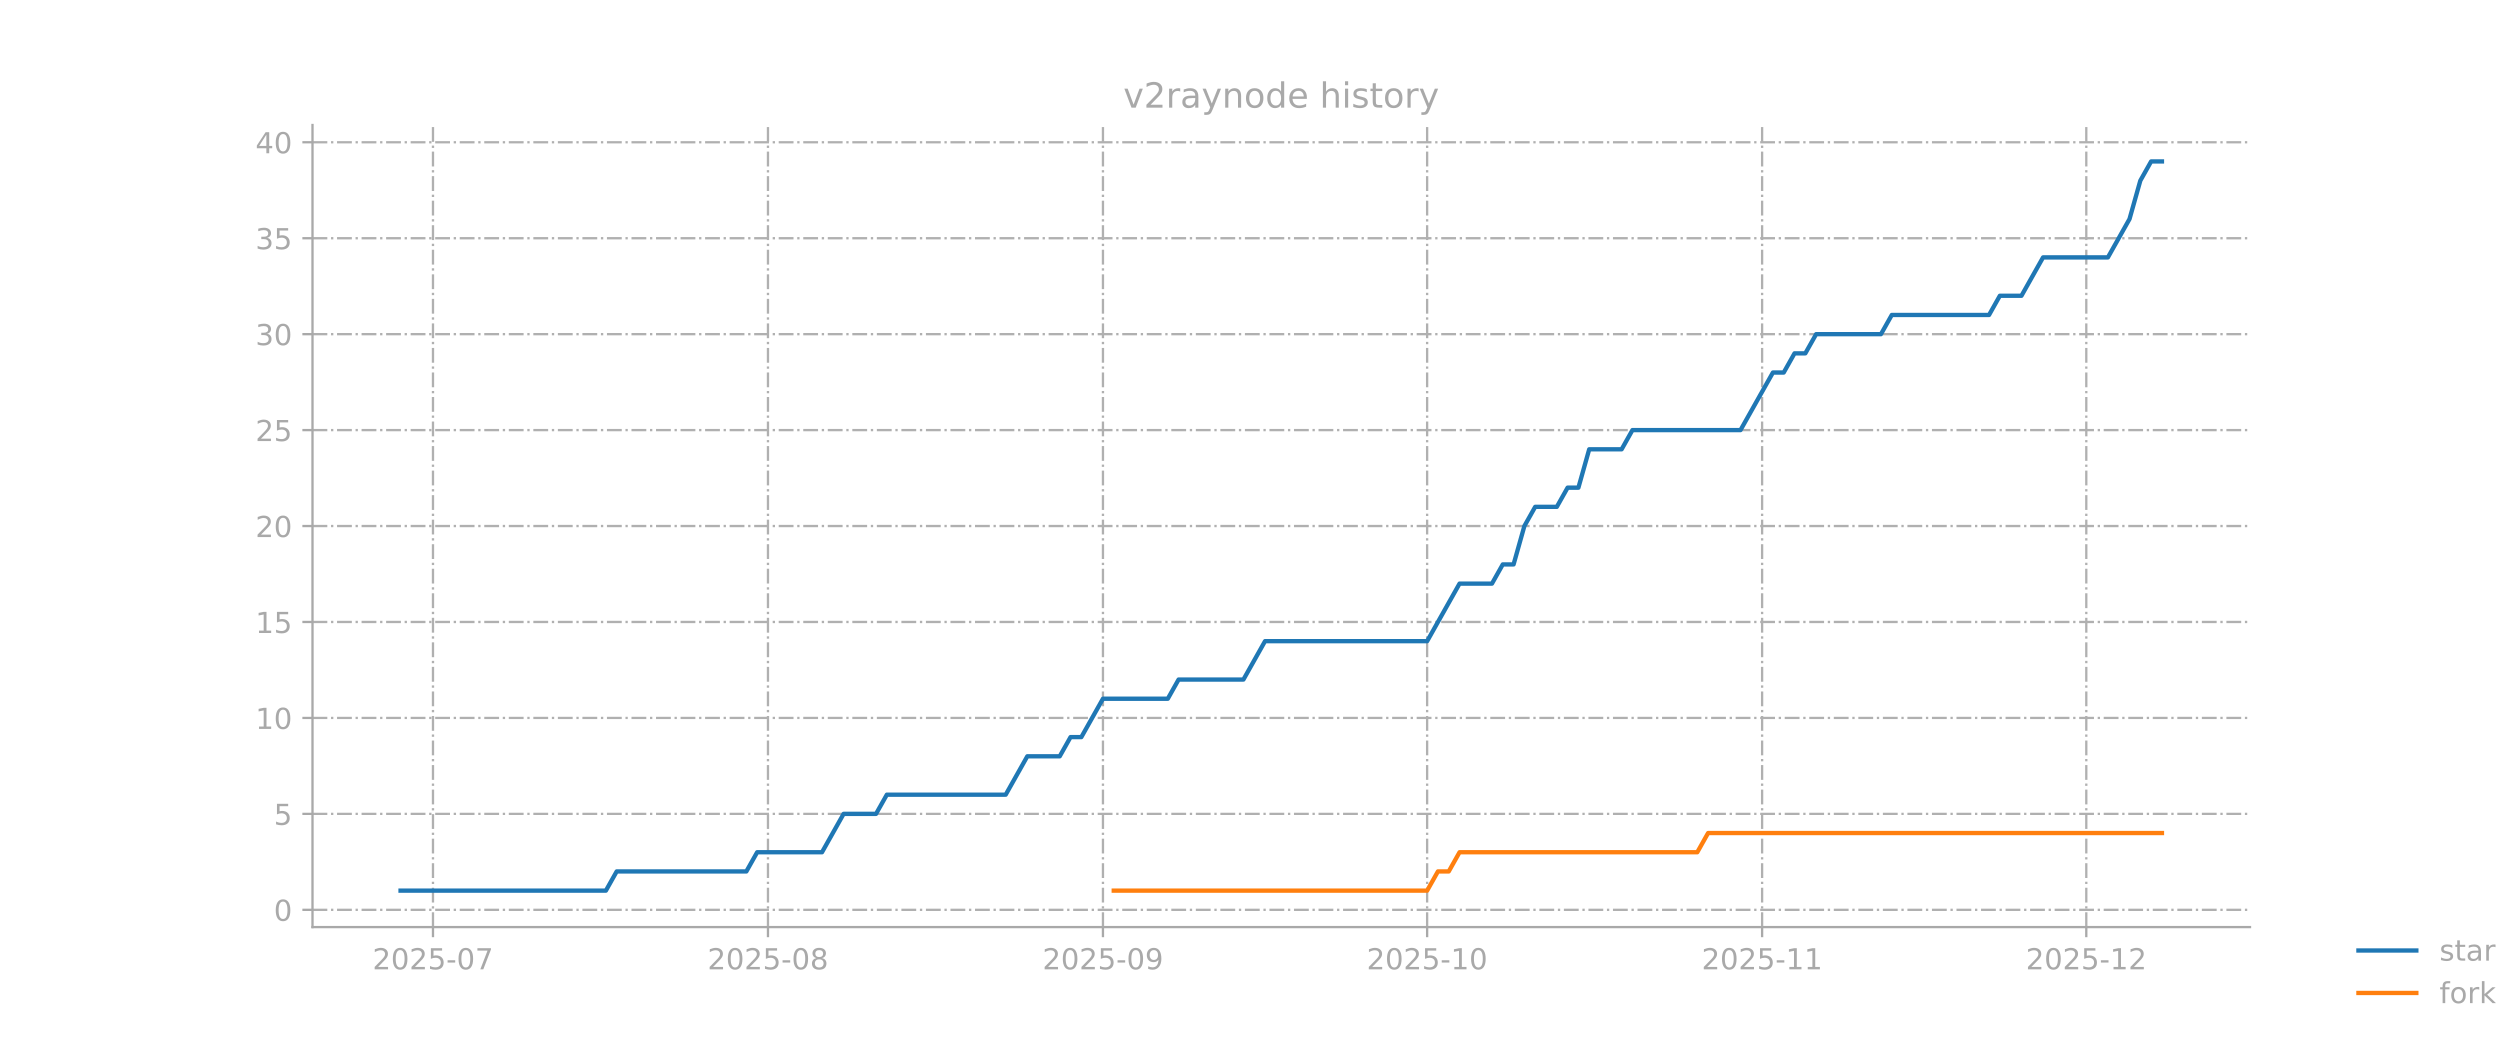
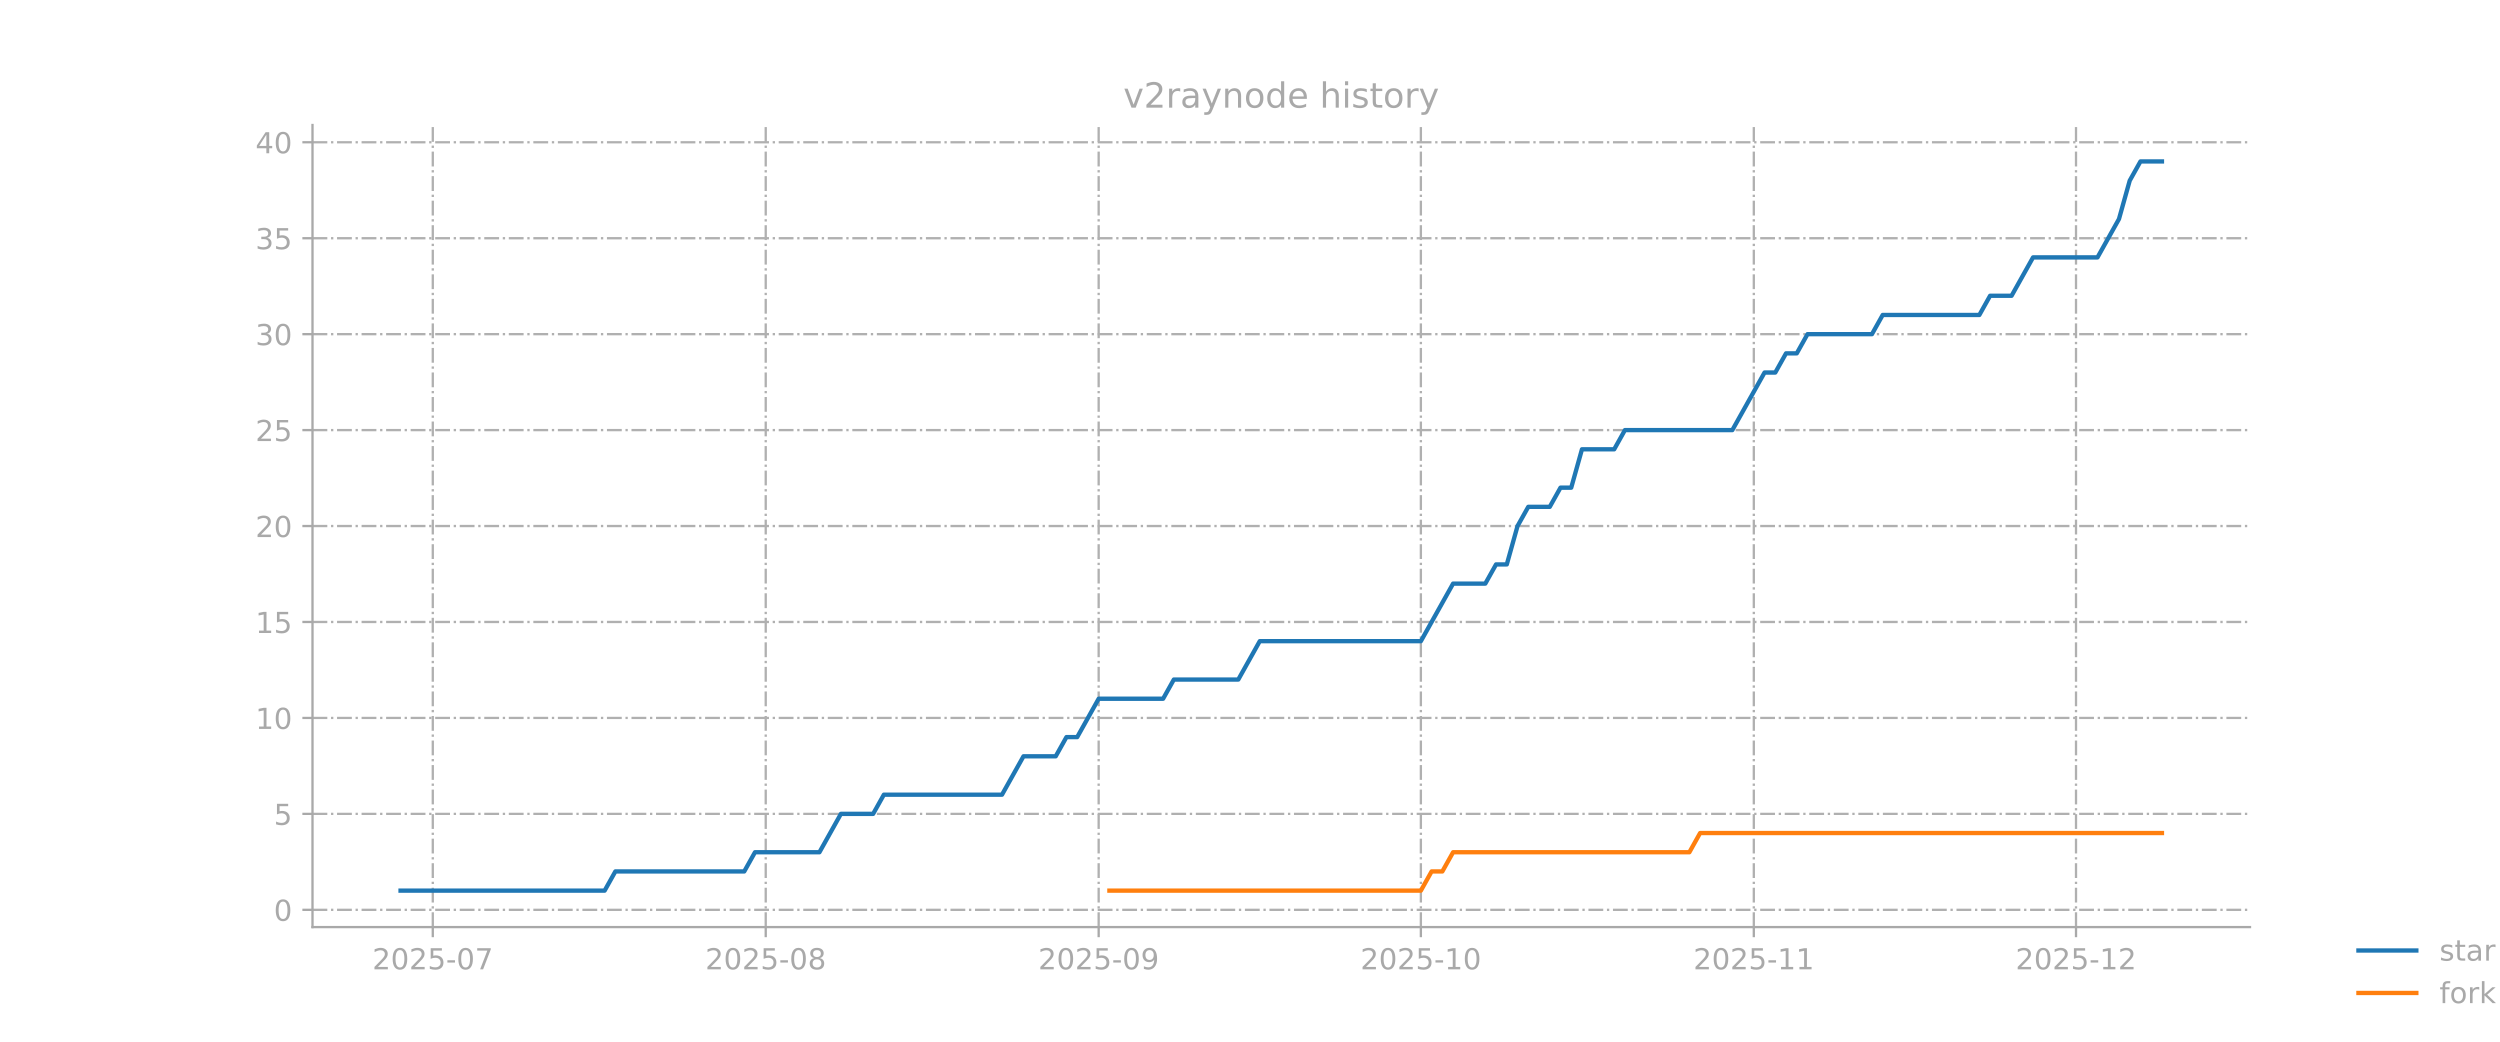
<svg xmlns="http://www.w3.org/2000/svg" xmlns:xlink="http://www.w3.org/1999/xlink" width="864pt" height="360pt" viewBox="0 0 864 360" version="1.1">
  <defs>
    <style type="text/css">*{stroke-linejoin: round; stroke-linecap: butt}</style>
  </defs>
  <g id="figure_1">
    <g id="patch_1">
      <path d="M 0 360  L 864 360  L 864 0  L 0 0  L 0 360  z " style="fill: none; opacity: 0" />
    </g>
    <g id="axes_1">
      <g id="patch_2">
        <path d="M 108 320.4  L 777.6 320.4  L 777.6 43.2  L 108 43.2  L 108 320.4  z " style="fill: none; opacity: 0" />
      </g>
      <g id="matplotlib.axis_1">
        <g id="xtick_1">
          <g id="line2d_1">
-             <path d="M 149.64 320.4  L 149.64 43.2  " clip-path="url(#p580006c096)" style="fill: none; stroke-dasharray: 5.12,1.28,0.8,1.28; stroke-dashoffset: 0; stroke: #b0b0b0; stroke-width: 0.8" />
+             <path d="M 149.572 320.4  L 149.572 43.2  " clip-path="url(#p14a089d598)" style="fill: none; stroke-dasharray: 5.12,1.28,0.8,1.28; stroke-dashoffset: 0; stroke: #b0b0b0; stroke-width: 0.8" />
          </g>
          <g id="line2d_2">
            <defs>
-               <path id="m04a42e42f4" d="M 0 0  L 0 3.5  " style="stroke: #a9a9a9; stroke-width: 0.8" />
+               <path id="mcac305cf28" d="M 0 0  L 0 3.5  " style="stroke: #a9a9a9; stroke-width: 0.8" />
            </defs>
            <g>
-               <use xlink:href="#m04a42e42f4" x="149.64" y="320.4" style="fill: #a9a9a9; stroke: #a9a9a9; stroke-width: 0.8" />
+               <use xlink:href="#mcac305cf28" x="149.572" y="320.4" style="fill: #a9a9a9; stroke: #a9a9a9; stroke-width: 0.8" />
            </g>
          </g>
          <g id="text_1">
-             <g style="fill: #a9a9a9" transform="translate(128.7485 334.9984) scale(0.1 -0.1)">
+             <g style="fill: #a9a9a9" transform="translate(128.6802 334.9984) scale(0.1 -0.1)">
              <defs>
                <path id="DejaVuSans-32" d="M 1228 531  L 3431 531  L 3431 0  L 469 0  L 469 531  Q 828 903 1448 1529  Q 2069 2156 2228 2338  Q 2531 2678 2651 2914  Q 2772 3150 2772 3378  Q 2772 3750 2511 3984  Q 2250 4219 1831 4219  Q 1534 4219 1204 4116  Q 875 4013 500 3803  L 500 4441  Q 881 4594 1212 4672  Q 1544 4750 1819 4750  Q 2544 4750 2975 4387  Q 3406 4025 3406 3419  Q 3406 3131 3298 2873  Q 3191 2616 2906 2266  Q 2828 2175 2409 1742  Q 1991 1309 1228 531  z " transform="scale(0.015625)" />
                <path id="DejaVuSans-30" d="M 2034 4250  Q 1547 4250 1301 3770  Q 1056 3291 1056 2328  Q 1056 1369 1301 889  Q 1547 409 2034 409  Q 2525 409 2770 889  Q 3016 1369 3016 2328  Q 3016 3291 2770 3770  Q 2525 4250 2034 4250  z M 2034 4750  Q 2819 4750 3233 4129  Q 3647 3509 3647 2328  Q 3647 1150 3233 529  Q 2819 -91 2034 -91  Q 1250 -91 836 529  Q 422 1150 422 2328  Q 422 3509 836 4129  Q 1250 4750 2034 4750  z " transform="scale(0.015625)" />
                <path id="DejaVuSans-35" d="M 691 4666  L 3169 4666  L 3169 4134  L 1269 4134  L 1269 2991  Q 1406 3038 1543 3061  Q 1681 3084 1819 3084  Q 2600 3084 3056 2656  Q 3513 2228 3513 1497  Q 3513 744 3044 326  Q 2575 -91 1722 -91  Q 1428 -91 1123 -41  Q 819 9 494 109  L 494 744  Q 775 591 1075 516  Q 1375 441 1709 441  Q 2250 441 2565 725  Q 2881 1009 2881 1497  Q 2881 1984 2565 2268  Q 2250 2553 1709 2553  Q 1456 2553 1204 2497  Q 953 2441 691 2322  L 691 4666  z " transform="scale(0.015625)" />
                <path id="DejaVuSans-2d" d="M 313 2009  L 1997 2009  L 1997 1497  L 313 1497  L 313 2009  z " transform="scale(0.015625)" />
                <path id="DejaVuSans-37" d="M 525 4666  L 3525 4666  L 3525 4397  L 1831 0  L 1172 0  L 2766 4134  L 525 4134  L 525 4666  z " transform="scale(0.015625)" />
              </defs>
              <use xlink:href="#DejaVuSans-32" />
              <use xlink:href="#DejaVuSans-30" transform="translate(63.62305 0)" />
              <use xlink:href="#DejaVuSans-32" transform="translate(127.2461 0)" />
              <use xlink:href="#DejaVuSans-35" transform="translate(190.8691 0)" />
              <use xlink:href="#DejaVuSans-2d" transform="translate(254.4922 0)" />
              <use xlink:href="#DejaVuSans-30" transform="translate(290.5762 0)" />
              <use xlink:href="#DejaVuSans-37" transform="translate(354.1992 0)" />
            </g>
          </g>
        </g>
        <g id="xtick_2">
          <g id="line2d_3">
-             <path d="M 265.41 320.4  L 265.41 43.2  " clip-path="url(#p580006c096)" style="fill: none; stroke-dasharray: 5.12,1.28,0.8,1.28; stroke-dashoffset: 0; stroke: #b0b0b0; stroke-width: 0.8" />
+             <path d="M 264.636 320.4  L 264.636 43.2  " clip-path="url(#p14a089d598)" style="fill: none; stroke-dasharray: 5.12,1.28,0.8,1.28; stroke-dashoffset: 0; stroke: #b0b0b0; stroke-width: 0.8" />
          </g>
          <g id="line2d_4">
            <g>
-               <use xlink:href="#m04a42e42f4" x="265.41" y="320.4" style="fill: #a9a9a9; stroke: #a9a9a9; stroke-width: 0.8" />
+               <use xlink:href="#mcac305cf28" x="264.636" y="320.4" style="fill: #a9a9a9; stroke: #a9a9a9; stroke-width: 0.8" />
            </g>
          </g>
          <g id="text_2">
-             <g style="fill: #a9a9a9" transform="translate(244.5187 334.9984) scale(0.1 -0.1)">
+             <g style="fill: #a9a9a9" transform="translate(243.7445 334.9984) scale(0.1 -0.1)">
              <defs>
                <path id="DejaVuSans-38" d="M 2034 2216  Q 1584 2216 1326 1975  Q 1069 1734 1069 1313  Q 1069 891 1326 650  Q 1584 409 2034 409  Q 2484 409 2743 651  Q 3003 894 3003 1313  Q 3003 1734 2745 1975  Q 2488 2216 2034 2216  z M 1403 2484  Q 997 2584 770 2862  Q 544 3141 544 3541  Q 544 4100 942 4425  Q 1341 4750 2034 4750  Q 2731 4750 3128 4425  Q 3525 4100 3525 3541  Q 3525 3141 3298 2862  Q 3072 2584 2669 2484  Q 3125 2378 3379 2068  Q 3634 1759 3634 1313  Q 3634 634 3220 271  Q 2806 -91 2034 -91  Q 1263 -91 848 271  Q 434 634 434 1313  Q 434 1759 690 2068  Q 947 2378 1403 2484  z M 1172 3481  Q 1172 3119 1398 2916  Q 1625 2713 2034 2713  Q 2441 2713 2670 2916  Q 2900 3119 2900 3481  Q 2900 3844 2670 4047  Q 2441 4250 2034 4250  Q 1625 4250 1398 4047  Q 1172 3844 1172 3481  z " transform="scale(0.015625)" />
              </defs>
              <use xlink:href="#DejaVuSans-32" />
              <use xlink:href="#DejaVuSans-30" transform="translate(63.62305 0)" />
              <use xlink:href="#DejaVuSans-32" transform="translate(127.2461 0)" />
              <use xlink:href="#DejaVuSans-35" transform="translate(190.8691 0)" />
              <use xlink:href="#DejaVuSans-2d" transform="translate(254.4922 0)" />
              <use xlink:href="#DejaVuSans-30" transform="translate(290.5762 0)" />
              <use xlink:href="#DejaVuSans-38" transform="translate(354.1992 0)" />
            </g>
          </g>
        </g>
        <g id="xtick_3">
          <g id="line2d_5">
-             <path d="M 381.18 320.4  L 381.18 43.2  " clip-path="url(#p580006c096)" style="fill: none; stroke-dasharray: 5.12,1.28,0.8,1.28; stroke-dashoffset: 0; stroke: #b0b0b0; stroke-width: 0.8" />
+             <path d="M 379.7 320.4  L 379.7 43.2  " clip-path="url(#p14a089d598)" style="fill: none; stroke-dasharray: 5.12,1.28,0.8,1.28; stroke-dashoffset: 0; stroke: #b0b0b0; stroke-width: 0.8" />
          </g>
          <g id="line2d_6">
            <g>
-               <use xlink:href="#m04a42e42f4" x="381.18" y="320.4" style="fill: #a9a9a9; stroke: #a9a9a9; stroke-width: 0.8" />
+               <use xlink:href="#mcac305cf28" x="379.7" y="320.4" style="fill: #a9a9a9; stroke: #a9a9a9; stroke-width: 0.8" />
            </g>
          </g>
          <g id="text_3">
-             <g style="fill: #a9a9a9" transform="translate(360.289 334.9984) scale(0.1 -0.1)">
+             <g style="fill: #a9a9a9" transform="translate(358.8088 334.9984) scale(0.1 -0.1)">
              <defs>
                <path id="DejaVuSans-39" d="M 703 97  L 703 672  Q 941 559 1184 500  Q 1428 441 1663 441  Q 2288 441 2617 861  Q 2947 1281 2994 2138  Q 2813 1869 2534 1725  Q 2256 1581 1919 1581  Q 1219 1581 811 2004  Q 403 2428 403 3163  Q 403 3881 828 4315  Q 1253 4750 1959 4750  Q 2769 4750 3195 4129  Q 3622 3509 3622 2328  Q 3622 1225 3098 567  Q 2575 -91 1691 -91  Q 1453 -91 1209 -44  Q 966 3 703 97  z M 1959 2075  Q 2384 2075 2632 2365  Q 2881 2656 2881 3163  Q 2881 3666 2632 3958  Q 2384 4250 1959 4250  Q 1534 4250 1286 3958  Q 1038 3666 1038 3163  Q 1038 2656 1286 2365  Q 1534 2075 1959 2075  z " transform="scale(0.015625)" />
              </defs>
              <use xlink:href="#DejaVuSans-32" />
              <use xlink:href="#DejaVuSans-30" transform="translate(63.62305 0)" />
              <use xlink:href="#DejaVuSans-32" transform="translate(127.2461 0)" />
              <use xlink:href="#DejaVuSans-35" transform="translate(190.8691 0)" />
              <use xlink:href="#DejaVuSans-2d" transform="translate(254.4922 0)" />
              <use xlink:href="#DejaVuSans-30" transform="translate(290.5762 0)" />
              <use xlink:href="#DejaVuSans-39" transform="translate(354.1992 0)" />
            </g>
          </g>
        </g>
        <g id="xtick_4">
          <g id="line2d_7">
-             <path d="M 493.216 320.4  L 493.216 43.2  " clip-path="url(#p580006c096)" style="fill: none; stroke-dasharray: 5.12,1.28,0.8,1.28; stroke-dashoffset: 0; stroke: #b0b0b0; stroke-width: 0.8" />
+             <path d="M 491.053 320.4  L 491.053 43.2  " clip-path="url(#p14a089d598)" style="fill: none; stroke-dasharray: 5.12,1.28,0.8,1.28; stroke-dashoffset: 0; stroke: #b0b0b0; stroke-width: 0.8" />
          </g>
          <g id="line2d_8">
            <g>
-               <use xlink:href="#m04a42e42f4" x="493.216" y="320.4" style="fill: #a9a9a9; stroke: #a9a9a9; stroke-width: 0.8" />
+               <use xlink:href="#mcac305cf28" x="491.053" y="320.4" style="fill: #a9a9a9; stroke: #a9a9a9; stroke-width: 0.8" />
            </g>
          </g>
          <g id="text_4">
-             <g style="fill: #a9a9a9" transform="translate(472.3247 334.9984) scale(0.1 -0.1)">
+             <g style="fill: #a9a9a9" transform="translate(470.1614 334.9984) scale(0.1 -0.1)">
              <defs>
                <path id="DejaVuSans-31" d="M 794 531  L 1825 531  L 1825 4091  L 703 3866  L 703 4441  L 1819 4666  L 2450 4666  L 2450 531  L 3481 531  L 3481 0  L 794 0  L 794 531  z " transform="scale(0.015625)" />
              </defs>
              <use xlink:href="#DejaVuSans-32" />
              <use xlink:href="#DejaVuSans-30" transform="translate(63.62305 0)" />
              <use xlink:href="#DejaVuSans-32" transform="translate(127.2461 0)" />
              <use xlink:href="#DejaVuSans-35" transform="translate(190.8691 0)" />
              <use xlink:href="#DejaVuSans-2d" transform="translate(254.4922 0)" />
              <use xlink:href="#DejaVuSans-31" transform="translate(290.5762 0)" />
              <use xlink:href="#DejaVuSans-30" transform="translate(354.1992 0)" />
            </g>
          </g>
        </g>
        <g id="xtick_5">
          <g id="line2d_9">
-             <path d="M 608.986 320.4  L 608.986 43.2  " clip-path="url(#p580006c096)" style="fill: none; stroke-dasharray: 5.12,1.28,0.8,1.28; stroke-dashoffset: 0; stroke: #b0b0b0; stroke-width: 0.8" />
+             <path d="M 606.117 320.4  L 606.117 43.2  " clip-path="url(#p14a089d598)" style="fill: none; stroke-dasharray: 5.12,1.28,0.8,1.28; stroke-dashoffset: 0; stroke: #b0b0b0; stroke-width: 0.8" />
          </g>
          <g id="line2d_10">
            <g>
-               <use xlink:href="#m04a42e42f4" x="608.986" y="320.4" style="fill: #a9a9a9; stroke: #a9a9a9; stroke-width: 0.8" />
+               <use xlink:href="#mcac305cf28" x="606.117" y="320.4" style="fill: #a9a9a9; stroke: #a9a9a9; stroke-width: 0.8" />
            </g>
          </g>
          <g id="text_5">
-             <g style="fill: #a9a9a9" transform="translate(588.0949 334.9984) scale(0.1 -0.1)">
+             <g style="fill: #a9a9a9" transform="translate(585.2257 334.9984) scale(0.1 -0.1)">
              <use xlink:href="#DejaVuSans-32" />
              <use xlink:href="#DejaVuSans-30" transform="translate(63.62305 0)" />
              <use xlink:href="#DejaVuSans-32" transform="translate(127.2461 0)" />
              <use xlink:href="#DejaVuSans-35" transform="translate(190.8691 0)" />
              <use xlink:href="#DejaVuSans-2d" transform="translate(254.4922 0)" />
              <use xlink:href="#DejaVuSans-31" transform="translate(290.5762 0)" />
              <use xlink:href="#DejaVuSans-31" transform="translate(354.1992 0)" />
            </g>
          </g>
        </g>
        <g id="xtick_6">
          <g id="line2d_11">
-             <path d="M 721.022 320.4  L 721.022 43.2  " clip-path="url(#p580006c096)" style="fill: none; stroke-dasharray: 5.12,1.28,0.8,1.28; stroke-dashoffset: 0; stroke: #b0b0b0; stroke-width: 0.8" />
+             <path d="M 717.47 320.4  L 717.47 43.2  " clip-path="url(#p14a089d598)" style="fill: none; stroke-dasharray: 5.12,1.28,0.8,1.28; stroke-dashoffset: 0; stroke: #b0b0b0; stroke-width: 0.8" />
          </g>
          <g id="line2d_12">
            <g>
-               <use xlink:href="#m04a42e42f4" x="721.022" y="320.4" style="fill: #a9a9a9; stroke: #a9a9a9; stroke-width: 0.8" />
+               <use xlink:href="#mcac305cf28" x="717.47" y="320.4" style="fill: #a9a9a9; stroke: #a9a9a9; stroke-width: 0.8" />
            </g>
          </g>
          <g id="text_6">
-             <g style="fill: #a9a9a9" transform="translate(700.1306 334.9984) scale(0.1 -0.1)">
+             <g style="fill: #a9a9a9" transform="translate(696.5782 334.9984) scale(0.1 -0.1)">
              <use xlink:href="#DejaVuSans-32" />
              <use xlink:href="#DejaVuSans-30" transform="translate(63.62305 0)" />
              <use xlink:href="#DejaVuSans-32" transform="translate(127.2461 0)" />
              <use xlink:href="#DejaVuSans-35" transform="translate(190.8691 0)" />
              <use xlink:href="#DejaVuSans-2d" transform="translate(254.4922 0)" />
              <use xlink:href="#DejaVuSans-31" transform="translate(290.5762 0)" />
              <use xlink:href="#DejaVuSans-32" transform="translate(354.1992 0)" />
            </g>
          </g>
        </g>
      </g>
      <g id="matplotlib.axis_2">
        <g id="ytick_1">
          <g id="line2d_13">
-             <path d="M 108 314.432  L 777.6 314.432  " clip-path="url(#p580006c096)" style="fill: none; stroke-dasharray: 5.12,1.28,0.8,1.28; stroke-dashoffset: 0; stroke: #b0b0b0; stroke-width: 0.8" />
+             <path d="M 108 314.432  L 777.6 314.432  " clip-path="url(#p14a089d598)" style="fill: none; stroke-dasharray: 5.12,1.28,0.8,1.28; stroke-dashoffset: 0; stroke: #b0b0b0; stroke-width: 0.8" />
          </g>
          <g id="line2d_14">
            <defs>
-               <path id="m8eb434c1c8" d="M 0 0  L -3.5 0  " style="stroke: #a9a9a9; stroke-width: 0.8" />
+               <path id="m37e1e16aef" d="M 0 0  L -3.5 0  " style="stroke: #a9a9a9; stroke-width: 0.8" />
            </defs>
            <g>
-               <use xlink:href="#m8eb434c1c8" x="108" y="314.432" style="fill: #a9a9a9; stroke: #a9a9a9; stroke-width: 0.8" />
+               <use xlink:href="#m37e1e16aef" x="108" y="314.432" style="fill: #a9a9a9; stroke: #a9a9a9; stroke-width: 0.8" />
            </g>
          </g>
          <g id="text_7">
            <g style="fill: #a9a9a9" transform="translate(94.6375 318.2308) scale(0.1 -0.1)">
              <use xlink:href="#DejaVuSans-30" />
            </g>
          </g>
        </g>
        <g id="ytick_2">
          <g id="line2d_15">
-             <path d="M 108 281.274  L 777.6 281.274  " clip-path="url(#p580006c096)" style="fill: none; stroke-dasharray: 5.12,1.28,0.8,1.28; stroke-dashoffset: 0; stroke: #b0b0b0; stroke-width: 0.8" />
+             <path d="M 108 281.274  L 777.6 281.274  " clip-path="url(#p14a089d598)" style="fill: none; stroke-dasharray: 5.12,1.28,0.8,1.28; stroke-dashoffset: 0; stroke: #b0b0b0; stroke-width: 0.8" />
          </g>
          <g id="line2d_16">
            <g>
-               <use xlink:href="#m8eb434c1c8" x="108" y="281.274" style="fill: #a9a9a9; stroke: #a9a9a9; stroke-width: 0.8" />
+               <use xlink:href="#m37e1e16aef" x="108" y="281.274" style="fill: #a9a9a9; stroke: #a9a9a9; stroke-width: 0.8" />
            </g>
          </g>
          <g id="text_8">
            <g style="fill: #a9a9a9" transform="translate(94.6375 285.0729) scale(0.1 -0.1)">
              <use xlink:href="#DejaVuSans-35" />
            </g>
          </g>
        </g>
        <g id="ytick_3">
          <g id="line2d_17">
-             <path d="M 108 248.116  L 777.6 248.116  " clip-path="url(#p580006c096)" style="fill: none; stroke-dasharray: 5.12,1.28,0.8,1.28; stroke-dashoffset: 0; stroke: #b0b0b0; stroke-width: 0.8" />
+             <path d="M 108 248.116  L 777.6 248.116  " clip-path="url(#p14a089d598)" style="fill: none; stroke-dasharray: 5.12,1.28,0.8,1.28; stroke-dashoffset: 0; stroke: #b0b0b0; stroke-width: 0.8" />
          </g>
          <g id="line2d_18">
            <g>
-               <use xlink:href="#m8eb434c1c8" x="108" y="248.116" style="fill: #a9a9a9; stroke: #a9a9a9; stroke-width: 0.8" />
+               <use xlink:href="#m37e1e16aef" x="108" y="248.116" style="fill: #a9a9a9; stroke: #a9a9a9; stroke-width: 0.8" />
            </g>
          </g>
          <g id="text_9">
            <g style="fill: #a9a9a9" transform="translate(88.275 251.915) scale(0.1 -0.1)">
              <use xlink:href="#DejaVuSans-31" />
              <use xlink:href="#DejaVuSans-30" transform="translate(63.62305 0)" />
            </g>
          </g>
        </g>
        <g id="ytick_4">
          <g id="line2d_19">
-             <path d="M 108 214.958  L 777.6 214.958  " clip-path="url(#p580006c096)" style="fill: none; stroke-dasharray: 5.12,1.28,0.8,1.28; stroke-dashoffset: 0; stroke: #b0b0b0; stroke-width: 0.8" />
+             <path d="M 108 214.958  L 777.6 214.958  " clip-path="url(#p14a089d598)" style="fill: none; stroke-dasharray: 5.12,1.28,0.8,1.28; stroke-dashoffset: 0; stroke: #b0b0b0; stroke-width: 0.8" />
          </g>
          <g id="line2d_20">
            <g>
-               <use xlink:href="#m8eb434c1c8" x="108" y="214.958" style="fill: #a9a9a9; stroke: #a9a9a9; stroke-width: 0.8" />
+               <use xlink:href="#m37e1e16aef" x="108" y="214.958" style="fill: #a9a9a9; stroke: #a9a9a9; stroke-width: 0.8" />
            </g>
          </g>
          <g id="text_10">
            <g style="fill: #a9a9a9" transform="translate(88.275 218.7571) scale(0.1 -0.1)">
              <use xlink:href="#DejaVuSans-31" />
              <use xlink:href="#DejaVuSans-35" transform="translate(63.62305 0)" />
            </g>
          </g>
        </g>
        <g id="ytick_5">
          <g id="line2d_21">
-             <path d="M 108 181.8  L 777.6 181.8  " clip-path="url(#p580006c096)" style="fill: none; stroke-dasharray: 5.12,1.28,0.8,1.28; stroke-dashoffset: 0; stroke: #b0b0b0; stroke-width: 0.8" />
+             <path d="M 108 181.8  L 777.6 181.8  " clip-path="url(#p14a089d598)" style="fill: none; stroke-dasharray: 5.12,1.28,0.8,1.28; stroke-dashoffset: 0; stroke: #b0b0b0; stroke-width: 0.8" />
          </g>
          <g id="line2d_22">
            <g>
-               <use xlink:href="#m8eb434c1c8" x="108" y="181.8" style="fill: #a9a9a9; stroke: #a9a9a9; stroke-width: 0.8" />
+               <use xlink:href="#m37e1e16aef" x="108" y="181.8" style="fill: #a9a9a9; stroke: #a9a9a9; stroke-width: 0.8" />
            </g>
          </g>
          <g id="text_11">
            <g style="fill: #a9a9a9" transform="translate(88.275 185.5992) scale(0.1 -0.1)">
              <use xlink:href="#DejaVuSans-32" />
              <use xlink:href="#DejaVuSans-30" transform="translate(63.62305 0)" />
            </g>
          </g>
        </g>
        <g id="ytick_6">
          <g id="line2d_23">
-             <path d="M 108 148.642  L 777.6 148.642  " clip-path="url(#p580006c096)" style="fill: none; stroke-dasharray: 5.12,1.28,0.8,1.28; stroke-dashoffset: 0; stroke: #b0b0b0; stroke-width: 0.8" />
+             <path d="M 108 148.642  L 777.6 148.642  " clip-path="url(#p14a089d598)" style="fill: none; stroke-dasharray: 5.12,1.28,0.8,1.28; stroke-dashoffset: 0; stroke: #b0b0b0; stroke-width: 0.8" />
          </g>
          <g id="line2d_24">
            <g>
-               <use xlink:href="#m8eb434c1c8" x="108" y="148.642" style="fill: #a9a9a9; stroke: #a9a9a9; stroke-width: 0.8" />
+               <use xlink:href="#m37e1e16aef" x="108" y="148.642" style="fill: #a9a9a9; stroke: #a9a9a9; stroke-width: 0.8" />
            </g>
          </g>
          <g id="text_12">
            <g style="fill: #a9a9a9" transform="translate(88.275 152.4413) scale(0.1 -0.1)">
              <use xlink:href="#DejaVuSans-32" />
              <use xlink:href="#DejaVuSans-35" transform="translate(63.62305 0)" />
            </g>
          </g>
        </g>
        <g id="ytick_7">
          <g id="line2d_25">
-             <path d="M 108 115.484  L 777.6 115.484  " clip-path="url(#p580006c096)" style="fill: none; stroke-dasharray: 5.12,1.28,0.8,1.28; stroke-dashoffset: 0; stroke: #b0b0b0; stroke-width: 0.8" />
+             <path d="M 108 115.484  L 777.6 115.484  " clip-path="url(#p14a089d598)" style="fill: none; stroke-dasharray: 5.12,1.28,0.8,1.28; stroke-dashoffset: 0; stroke: #b0b0b0; stroke-width: 0.8" />
          </g>
          <g id="line2d_26">
            <g>
-               <use xlink:href="#m8eb434c1c8" x="108" y="115.484" style="fill: #a9a9a9; stroke: #a9a9a9; stroke-width: 0.8" />
+               <use xlink:href="#m37e1e16aef" x="108" y="115.484" style="fill: #a9a9a9; stroke: #a9a9a9; stroke-width: 0.8" />
            </g>
          </g>
          <g id="text_13">
            <g style="fill: #a9a9a9" transform="translate(88.275 119.2834) scale(0.1 -0.1)">
              <defs>
                <path id="DejaVuSans-33" d="M 2597 2516  Q 3050 2419 3304 2112  Q 3559 1806 3559 1356  Q 3559 666 3084 287  Q 2609 -91 1734 -91  Q 1441 -91 1130 -33  Q 819 25 488 141  L 488 750  Q 750 597 1062 519  Q 1375 441 1716 441  Q 2309 441 2620 675  Q 2931 909 2931 1356  Q 2931 1769 2642 2001  Q 2353 2234 1838 2234  L 1294 2234  L 1294 2753  L 1863 2753  Q 2328 2753 2575 2939  Q 2822 3125 2822 3475  Q 2822 3834 2567 4026  Q 2313 4219 1838 4219  Q 1578 4219 1281 4162  Q 984 4106 628 3988  L 628 4550  Q 988 4650 1302 4700  Q 1616 4750 1894 4750  Q 2613 4750 3031 4423  Q 3450 4097 3450 3541  Q 3450 3153 3228 2886  Q 3006 2619 2597 2516  z " transform="scale(0.015625)" />
              </defs>
              <use xlink:href="#DejaVuSans-33" />
              <use xlink:href="#DejaVuSans-30" transform="translate(63.62305 0)" />
            </g>
          </g>
        </g>
        <g id="ytick_8">
          <g id="line2d_27">
-             <path d="M 108 82.326  L 777.6 82.326  " clip-path="url(#p580006c096)" style="fill: none; stroke-dasharray: 5.12,1.28,0.8,1.28; stroke-dashoffset: 0; stroke: #b0b0b0; stroke-width: 0.8" />
+             <path d="M 108 82.326  L 777.6 82.326  " clip-path="url(#p14a089d598)" style="fill: none; stroke-dasharray: 5.12,1.28,0.8,1.28; stroke-dashoffset: 0; stroke: #b0b0b0; stroke-width: 0.8" />
          </g>
          <g id="line2d_28">
            <g>
-               <use xlink:href="#m8eb434c1c8" x="108" y="82.326" style="fill: #a9a9a9; stroke: #a9a9a9; stroke-width: 0.8" />
+               <use xlink:href="#m37e1e16aef" x="108" y="82.326" style="fill: #a9a9a9; stroke: #a9a9a9; stroke-width: 0.8" />
            </g>
          </g>
          <g id="text_14">
            <g style="fill: #a9a9a9" transform="translate(88.275 86.12553) scale(0.1 -0.1)">
              <use xlink:href="#DejaVuSans-33" />
              <use xlink:href="#DejaVuSans-35" transform="translate(63.62305 0)" />
            </g>
          </g>
        </g>
        <g id="ytick_9">
          <g id="line2d_29">
-             <path d="M 108 49.168  L 777.6 49.168  " clip-path="url(#p580006c096)" style="fill: none; stroke-dasharray: 5.12,1.28,0.8,1.28; stroke-dashoffset: 0; stroke: #b0b0b0; stroke-width: 0.8" />
+             <path d="M 108 49.168  L 777.6 49.168  " clip-path="url(#p14a089d598)" style="fill: none; stroke-dasharray: 5.12,1.28,0.8,1.28; stroke-dashoffset: 0; stroke: #b0b0b0; stroke-width: 0.8" />
          </g>
          <g id="line2d_30">
            <g>
-               <use xlink:href="#m8eb434c1c8" x="108" y="49.168" style="fill: #a9a9a9; stroke: #a9a9a9; stroke-width: 0.8" />
+               <use xlink:href="#m37e1e16aef" x="108" y="49.168" style="fill: #a9a9a9; stroke: #a9a9a9; stroke-width: 0.8" />
            </g>
          </g>
          <g id="text_15">
            <g style="fill: #a9a9a9" transform="translate(88.275 52.96764) scale(0.1 -0.1)">
              <defs>
                <path id="DejaVuSans-34" d="M 2419 4116  L 825 1625  L 2419 1625  L 2419 4116  z M 2253 4666  L 3047 4666  L 3047 1625  L 3713 1625  L 3713 1100  L 3047 1100  L 3047 0  L 2419 0  L 2419 1100  L 313 1100  L 313 1709  L 2253 4666  z " transform="scale(0.015625)" />
              </defs>
              <use xlink:href="#DejaVuSans-34" />
              <use xlink:href="#DejaVuSans-30" transform="translate(63.62305 0)" />
            </g>
          </g>
        </g>
      </g>
      <g id="line2d_31">
-         <path d="M 138.436 307.8  L 209.392 307.8  L 213.127 301.168  L 257.941 301.168  L 261.676 294.537  L 284.083 294.537  L 291.552 281.274  L 302.755 281.274  L 306.49 274.642  L 347.57 274.642  L 355.039 261.379  L 366.242 261.379  L 369.977 254.747  L 373.711 254.747  L 381.18 241.484  L 403.588 241.484  L 407.322 234.853  L 429.729 234.853  L 437.198 221.589  L 493.216 221.589  L 504.42 201.695  L 515.623 201.695  L 519.358 195.063  L 523.092 195.063  L 526.827 181.8  L 530.561 175.168  L 538.03 175.168  L 541.765 168.537  L 545.499 168.537  L 549.234 155.274  L 560.437 155.274  L 564.172 148.642  L 601.517 148.642  L 612.721 128.747  L 616.455 128.747  L 620.19 122.116  L 623.924 122.116  L 627.659 115.484  L 650.066 115.484  L 653.801 108.853  L 687.411 108.853  L 691.146 102.221  L 698.615 102.221  L 706.084 88.958  L 728.491 88.958  L 735.96 75.695  L 739.695 62.432  L 743.429 55.8  L 747.164 55.8  L 747.164 55.8  " clip-path="url(#p580006c096)" style="fill: none; stroke: #1f77b4; stroke-width: 1.5; stroke-linecap: square" />
+         <path d="M 138.436 307.8  L 208.96 307.8  L 212.671 301.168  L 257.212 301.168  L 260.924 294.537  L 283.195 294.537  L 290.618 281.274  L 301.753 281.274  L 305.465 274.642  L 346.294 274.642  L 353.718 261.379  L 364.853 261.379  L 368.565 254.747  L 372.277 254.747  L 379.7 241.484  L 401.971 241.484  L 405.682 234.853  L 427.953 234.853  L 435.376 221.589  L 491.053 221.589  L 502.188 201.695  L 513.323 201.695  L 517.035 195.063  L 520.747 195.063  L 524.459 181.8  L 528.17 175.168  L 535.594 175.168  L 539.306 168.537  L 543.017 168.537  L 546.729 155.274  L 557.864 155.274  L 561.576 148.642  L 598.694 148.642  L 609.829 128.747  L 613.541 128.747  L 617.252 122.116  L 620.964 122.116  L 624.676 115.484  L 646.946 115.484  L 650.658 108.853  L 684.064 108.853  L 687.776 102.221  L 695.199 102.221  L 702.623 88.958  L 724.893 88.958  L 732.317 75.695  L 736.028 62.432  L 739.74 55.8  L 747.164 55.8  L 747.164 55.8  " clip-path="url(#p14a089d598)" style="fill: none; stroke: #1f77b4; stroke-width: 1.5; stroke-linecap: square" />
      </g>
      <g id="line2d_32">
-         <path d="M 384.915 307.8  L 388.649 307.8  L 392.384 307.8  L 396.118 307.8  L 399.853 307.8  L 403.588 307.8  L 407.322 307.8  L 411.057 307.8  L 414.791 307.8  L 418.526 307.8  L 422.26 307.8  L 425.995 307.8  L 429.729 307.8  L 433.464 307.8  L 437.198 307.8  L 440.933 307.8  L 444.667 307.8  L 448.402 307.8  L 452.136 307.8  L 455.871 307.8  L 459.605 307.8  L 463.34 307.8  L 467.074 307.8  L 470.809 307.8  L 474.543 307.8  L 478.278 307.8  L 482.012 307.8  L 485.747 307.8  L 489.482 307.8  L 493.216 307.8  L 496.951 301.168  L 500.685 301.168  L 504.42 294.537  L 508.154 294.537  L 511.889 294.537  L 515.623 294.537  L 519.358 294.537  L 523.092 294.537  L 526.827 294.537  L 530.561 294.537  L 534.296 294.537  L 538.03 294.537  L 541.765 294.537  L 545.499 294.537  L 549.234 294.537  L 552.968 294.537  L 556.703 294.537  L 560.437 294.537  L 564.172 294.537  L 567.907 294.537  L 571.641 294.537  L 575.376 294.537  L 579.11 294.537  L 582.845 294.537  L 586.579 294.537  L 590.314 287.905  L 594.048 287.905  L 597.783 287.905  L 601.517 287.905  L 605.252 287.905  L 608.986 287.905  L 612.721 287.905  L 616.455 287.905  L 620.19 287.905  L 623.924 287.905  L 627.659 287.905  L 631.393 287.905  L 635.128 287.905  L 638.862 287.905  L 642.597 287.905  L 646.332 287.905  L 650.066 287.905  L 653.801 287.905  L 657.535 287.905  L 661.27 287.905  L 665.004 287.905  L 668.739 287.905  L 672.473 287.905  L 676.208 287.905  L 679.942 287.905  L 683.677 287.905  L 687.411 287.905  L 691.146 287.905  L 694.88 287.905  L 698.615 287.905  L 702.349 287.905  L 706.084 287.905  L 709.818 287.905  L 713.553 287.905  L 717.287 287.905  L 721.022 287.905  L 724.756 287.905  L 728.491 287.905  L 732.226 287.905  L 735.96 287.905  L 739.695 287.905  L 743.429 287.905  L 747.164 287.905  " clip-path="url(#p580006c096)" style="fill: none; stroke: #ff7f0e; stroke-width: 1.5; stroke-linecap: square" />
+         <path d="M 383.412 307.8  L 387.124 307.8  L 390.835 307.8  L 394.547 307.8  L 398.259 307.8  L 401.971 307.8  L 405.682 307.8  L 409.394 307.8  L 413.106 307.8  L 416.818 307.8  L 420.529 307.8  L 424.241 307.8  L 427.953 307.8  L 431.665 307.8  L 435.376 307.8  L 439.088 307.8  L 442.8 307.8  L 446.512 307.8  L 450.224 307.8  L 453.935 307.8  L 457.647 307.8  L 461.359 307.8  L 465.071 307.8  L 468.782 307.8  L 472.494 307.8  L 476.206 307.8  L 479.918 307.8  L 483.629 307.8  L 487.341 307.8  L 491.053 307.8  L 494.765 301.168  L 498.476 301.168  L 502.188 294.537  L 505.9 294.537  L 509.612 294.537  L 513.323 294.537  L 517.035 294.537  L 520.747 294.537  L 524.459 294.537  L 528.17 294.537  L 531.882 294.537  L 535.594 294.537  L 539.306 294.537  L 543.017 294.537  L 546.729 294.537  L 550.441 294.537  L 554.153 294.537  L 557.864 294.537  L 561.576 294.537  L 565.288 294.537  L 569 294.537  L 572.711 294.537  L 576.423 294.537  L 580.135 294.537  L 583.847 294.537  L 587.558 287.905  L 591.27 287.905  L 594.982 287.905  L 598.694 287.905  L 602.405 287.905  L 606.117 287.905  L 609.829 287.905  L 613.541 287.905  L 617.252 287.905  L 620.964 287.905  L 624.676 287.905  L 628.388 287.905  L 632.099 287.905  L 635.811 287.905  L 639.523 287.905  L 643.235 287.905  L 646.946 287.905  L 650.658 287.905  L 654.37 287.905  L 658.082 287.905  L 661.793 287.905  L 665.505 287.905  L 669.217 287.905  L 672.929 287.905  L 676.64 287.905  L 680.352 287.905  L 684.064 287.905  L 687.776 287.905  L 691.487 287.905  L 695.199 287.905  L 698.911 287.905  L 702.623 287.905  L 706.334 287.905  L 710.046 287.905  L 713.758 287.905  L 717.47 287.905  L 721.181 287.905  L 724.893 287.905  L 728.605 287.905  L 732.317 287.905  L 736.028 287.905  L 739.74 287.905  L 743.452 287.905  L 747.164 287.905  " clip-path="url(#p14a089d598)" style="fill: none; stroke: #ff7f0e; stroke-width: 1.5; stroke-linecap: square" />
      </g>
      <g id="patch_3">
        <path d="M 108 320.4  L 108 43.2  " style="fill: none; stroke: #a9a9a9; stroke-width: 0.8; stroke-linejoin: miter; stroke-linecap: square" />
      </g>
      <g id="patch_4">
        <path d="M 777.6 320.4  L 777.6 43.2  " style="fill: none" />
      </g>
      <g id="patch_5">
        <path d="M 108 320.4  L 777.6 320.4  " style="fill: none; stroke: #a9a9a9; stroke-width: 0.8; stroke-linejoin: miter; stroke-linecap: square" />
      </g>
      <g id="patch_6">
        <path d="M 108 43.2  L 777.6 43.2  " style="fill: none" />
      </g>
      <g id="text_16">
        <g style="fill: #a9a9a9" transform="translate(388.2188 37.2) scale(0.12 -0.12)">
          <defs>
            <path id="DejaVuSans-76" d="M 191 3500  L 800 3500  L 1894 563  L 2988 3500  L 3597 3500  L 2284 0  L 1503 0  L 191 3500  z " transform="scale(0.015625)" />
            <path id="DejaVuSans-72" d="M 2631 2963  Q 2534 3019 2420 3045  Q 2306 3072 2169 3072  Q 1681 3072 1420 2755  Q 1159 2438 1159 1844  L 1159 0  L 581 0  L 581 3500  L 1159 3500  L 1159 2956  Q 1341 3275 1631 3429  Q 1922 3584 2338 3584  Q 2397 3584 2469 3576  Q 2541 3569 2628 3553  L 2631 2963  z " transform="scale(0.015625)" />
            <path id="DejaVuSans-61" d="M 2194 1759  Q 1497 1759 1228 1600  Q 959 1441 959 1056  Q 959 750 1161 570  Q 1363 391 1709 391  Q 2188 391 2477 730  Q 2766 1069 2766 1631  L 2766 1759  L 2194 1759  z M 3341 1997  L 3341 0  L 2766 0  L 2766 531  Q 2569 213 2275 61  Q 1981 -91 1556 -91  Q 1019 -91 701 211  Q 384 513 384 1019  Q 384 1609 779 1909  Q 1175 2209 1959 2209  L 2766 2209  L 2766 2266  Q 2766 2663 2505 2880  Q 2244 3097 1772 3097  Q 1472 3097 1187 3025  Q 903 2953 641 2809  L 641 3341  Q 956 3463 1253 3523  Q 1550 3584 1831 3584  Q 2591 3584 2966 3190  Q 3341 2797 3341 1997  z " transform="scale(0.015625)" />
            <path id="DejaVuSans-79" d="M 2059 -325  Q 1816 -950 1584 -1140  Q 1353 -1331 966 -1331  L 506 -1331  L 506 -850  L 844 -850  Q 1081 -850 1212 -737  Q 1344 -625 1503 -206  L 1606 56  L 191 3500  L 800 3500  L 1894 763  L 2988 3500  L 3597 3500  L 2059 -325  z " transform="scale(0.015625)" />
            <path id="DejaVuSans-6e" d="M 3513 2113  L 3513 0  L 2938 0  L 2938 2094  Q 2938 2591 2744 2837  Q 2550 3084 2163 3084  Q 1697 3084 1428 2787  Q 1159 2491 1159 1978  L 1159 0  L 581 0  L 581 3500  L 1159 3500  L 1159 2956  Q 1366 3272 1645 3428  Q 1925 3584 2291 3584  Q 2894 3584 3203 3211  Q 3513 2838 3513 2113  z " transform="scale(0.015625)" />
            <path id="DejaVuSans-6f" d="M 1959 3097  Q 1497 3097 1228 2736  Q 959 2375 959 1747  Q 959 1119 1226 758  Q 1494 397 1959 397  Q 2419 397 2687 759  Q 2956 1122 2956 1747  Q 2956 2369 2687 2733  Q 2419 3097 1959 3097  z M 1959 3584  Q 2709 3584 3137 3096  Q 3566 2609 3566 1747  Q 3566 888 3137 398  Q 2709 -91 1959 -91  Q 1206 -91 779 398  Q 353 888 353 1747  Q 353 2609 779 3096  Q 1206 3584 1959 3584  z " transform="scale(0.015625)" />
            <path id="DejaVuSans-64" d="M 2906 2969  L 2906 4863  L 3481 4863  L 3481 0  L 2906 0  L 2906 525  Q 2725 213 2448 61  Q 2172 -91 1784 -91  Q 1150 -91 751 415  Q 353 922 353 1747  Q 353 2572 751 3078  Q 1150 3584 1784 3584  Q 2172 3584 2448 3432  Q 2725 3281 2906 2969  z M 947 1747  Q 947 1113 1208 752  Q 1469 391 1925 391  Q 2381 391 2643 752  Q 2906 1113 2906 1747  Q 2906 2381 2643 2742  Q 2381 3103 1925 3103  Q 1469 3103 1208 2742  Q 947 2381 947 1747  z " transform="scale(0.015625)" />
            <path id="DejaVuSans-65" d="M 3597 1894  L 3597 1613  L 953 1613  Q 991 1019 1311 708  Q 1631 397 2203 397  Q 2534 397 2845 478  Q 3156 559 3463 722  L 3463 178  Q 3153 47 2828 -22  Q 2503 -91 2169 -91  Q 1331 -91 842 396  Q 353 884 353 1716  Q 353 2575 817 3079  Q 1281 3584 2069 3584  Q 2775 3584 3186 3129  Q 3597 2675 3597 1894  z M 3022 2063  Q 3016 2534 2758 2815  Q 2500 3097 2075 3097  Q 1594 3097 1305 2825  Q 1016 2553 972 2059  L 3022 2063  z " transform="scale(0.015625)" />
            <path id="DejaVuSans-20" transform="scale(0.015625)" />
            <path id="DejaVuSans-68" d="M 3513 2113  L 3513 0  L 2938 0  L 2938 2094  Q 2938 2591 2744 2837  Q 2550 3084 2163 3084  Q 1697 3084 1428 2787  Q 1159 2491 1159 1978  L 1159 0  L 581 0  L 581 4863  L 1159 4863  L 1159 2956  Q 1366 3272 1645 3428  Q 1925 3584 2291 3584  Q 2894 3584 3203 3211  Q 3513 2838 3513 2113  z " transform="scale(0.015625)" />
            <path id="DejaVuSans-69" d="M 603 3500  L 1178 3500  L 1178 0  L 603 0  L 603 3500  z M 603 4863  L 1178 4863  L 1178 4134  L 603 4134  L 603 4863  z " transform="scale(0.015625)" />
            <path id="DejaVuSans-73" d="M 2834 3397  L 2834 2853  Q 2591 2978 2328 3040  Q 2066 3103 1784 3103  Q 1356 3103 1142 2972  Q 928 2841 928 2578  Q 928 2378 1081 2264  Q 1234 2150 1697 2047  L 1894 2003  Q 2506 1872 2764 1633  Q 3022 1394 3022 966  Q 3022 478 2636 193  Q 2250 -91 1575 -91  Q 1294 -91 989 -36  Q 684 19 347 128  L 347 722  Q 666 556 975 473  Q 1284 391 1588 391  Q 1994 391 2212 530  Q 2431 669 2431 922  Q 2431 1156 2273 1281  Q 2116 1406 1581 1522  L 1381 1569  Q 847 1681 609 1914  Q 372 2147 372 2553  Q 372 3047 722 3315  Q 1072 3584 1716 3584  Q 2034 3584 2315 3537  Q 2597 3491 2834 3397  z " transform="scale(0.015625)" />
            <path id="DejaVuSans-74" d="M 1172 4494  L 1172 3500  L 2356 3500  L 2356 3053  L 1172 3053  L 1172 1153  Q 1172 725 1289 603  Q 1406 481 1766 481  L 2356 481  L 2356 0  L 1766 0  Q 1100 0 847 248  Q 594 497 594 1153  L 594 3053  L 172 3053  L 172 3500  L 594 3500  L 594 4494  L 1172 4494  z " transform="scale(0.015625)" />
          </defs>
          <use xlink:href="#DejaVuSans-76" />
          <use xlink:href="#DejaVuSans-32" transform="translate(59.17969 0)" />
          <use xlink:href="#DejaVuSans-72" transform="translate(122.8027 0)" />
          <use xlink:href="#DejaVuSans-61" transform="translate(163.916 0)" />
          <use xlink:href="#DejaVuSans-79" transform="translate(225.1953 0)" />
          <use xlink:href="#DejaVuSans-6e" transform="translate(284.375 0)" />
          <use xlink:href="#DejaVuSans-6f" transform="translate(347.7539 0)" />
          <use xlink:href="#DejaVuSans-64" transform="translate(408.9355 0)" />
          <use xlink:href="#DejaVuSans-65" transform="translate(472.4121 0)" />
          <use xlink:href="#DejaVuSans-20" transform="translate(533.9355 0)" />
          <use xlink:href="#DejaVuSans-68" transform="translate(565.7227 0)" />
          <use xlink:href="#DejaVuSans-69" transform="translate(629.1016 0)" />
          <use xlink:href="#DejaVuSans-73" transform="translate(656.8848 0)" />
          <use xlink:href="#DejaVuSans-74" transform="translate(708.9844 0)" />
          <use xlink:href="#DejaVuSans-6f" transform="translate(748.1934 0)" />
          <use xlink:href="#DejaVuSans-72" transform="translate(809.375 0)" />
          <use xlink:href="#DejaVuSans-79" transform="translate(850.4883 0)" />
        </g>
      </g>
      <g id="legend_1">
        <g id="line2d_33">
          <path d="M 815.08 328.498  L 825.08 328.498  L 835.08 328.498  " style="fill: none; stroke: #1f77b4; stroke-width: 1.5; stroke-linecap: square" />
        </g>
        <g id="text_17">
          <g style="fill: #a9a9a9" transform="translate(843.08 331.9984) scale(0.1 -0.1)">
            <use xlink:href="#DejaVuSans-73" />
            <use xlink:href="#DejaVuSans-74" transform="translate(52.09961 0)" />
            <use xlink:href="#DejaVuSans-61" transform="translate(91.30859 0)" />
            <use xlink:href="#DejaVuSans-72" transform="translate(152.5879 0)" />
          </g>
        </g>
        <g id="line2d_34">
          <path d="M 815.08 343.177  L 825.08 343.177  L 835.08 343.177  " style="fill: none; stroke: #ff7f0e; stroke-width: 1.5; stroke-linecap: square" />
        </g>
        <g id="text_18">
          <g style="fill: #a9a9a9" transform="translate(843.08 346.6766) scale(0.1 -0.1)">
            <defs>
              <path id="DejaVuSans-66" d="M 2375 4863  L 2375 4384  L 1825 4384  Q 1516 4384 1395 4259  Q 1275 4134 1275 3809  L 1275 3500  L 2222 3500  L 2222 3053  L 1275 3053  L 1275 0  L 697 0  L 697 3053  L 147 3053  L 147 3500  L 697 3500  L 697 3744  Q 697 4328 969 4595  Q 1241 4863 1831 4863  L 2375 4863  z " transform="scale(0.015625)" />
              <path id="DejaVuSans-6b" d="M 581 4863  L 1159 4863  L 1159 1991  L 2875 3500  L 3609 3500  L 1753 1863  L 3688 0  L 2938 0  L 1159 1709  L 1159 0  L 581 0  L 581 4863  z " transform="scale(0.015625)" />
            </defs>
            <use xlink:href="#DejaVuSans-66" />
            <use xlink:href="#DejaVuSans-6f" transform="translate(35.20508 0)" />
            <use xlink:href="#DejaVuSans-72" transform="translate(96.38672 0)" />
            <use xlink:href="#DejaVuSans-6b" transform="translate(137.5 0)" />
          </g>
        </g>
      </g>
    </g>
  </g>
  <defs>
-     <clipPath id="p580006c096">
+     <clipPath id="p14a089d598">
      <rect x="108" y="43.2" width="669.6" height="277.2" />
    </clipPath>
  </defs>
</svg>
